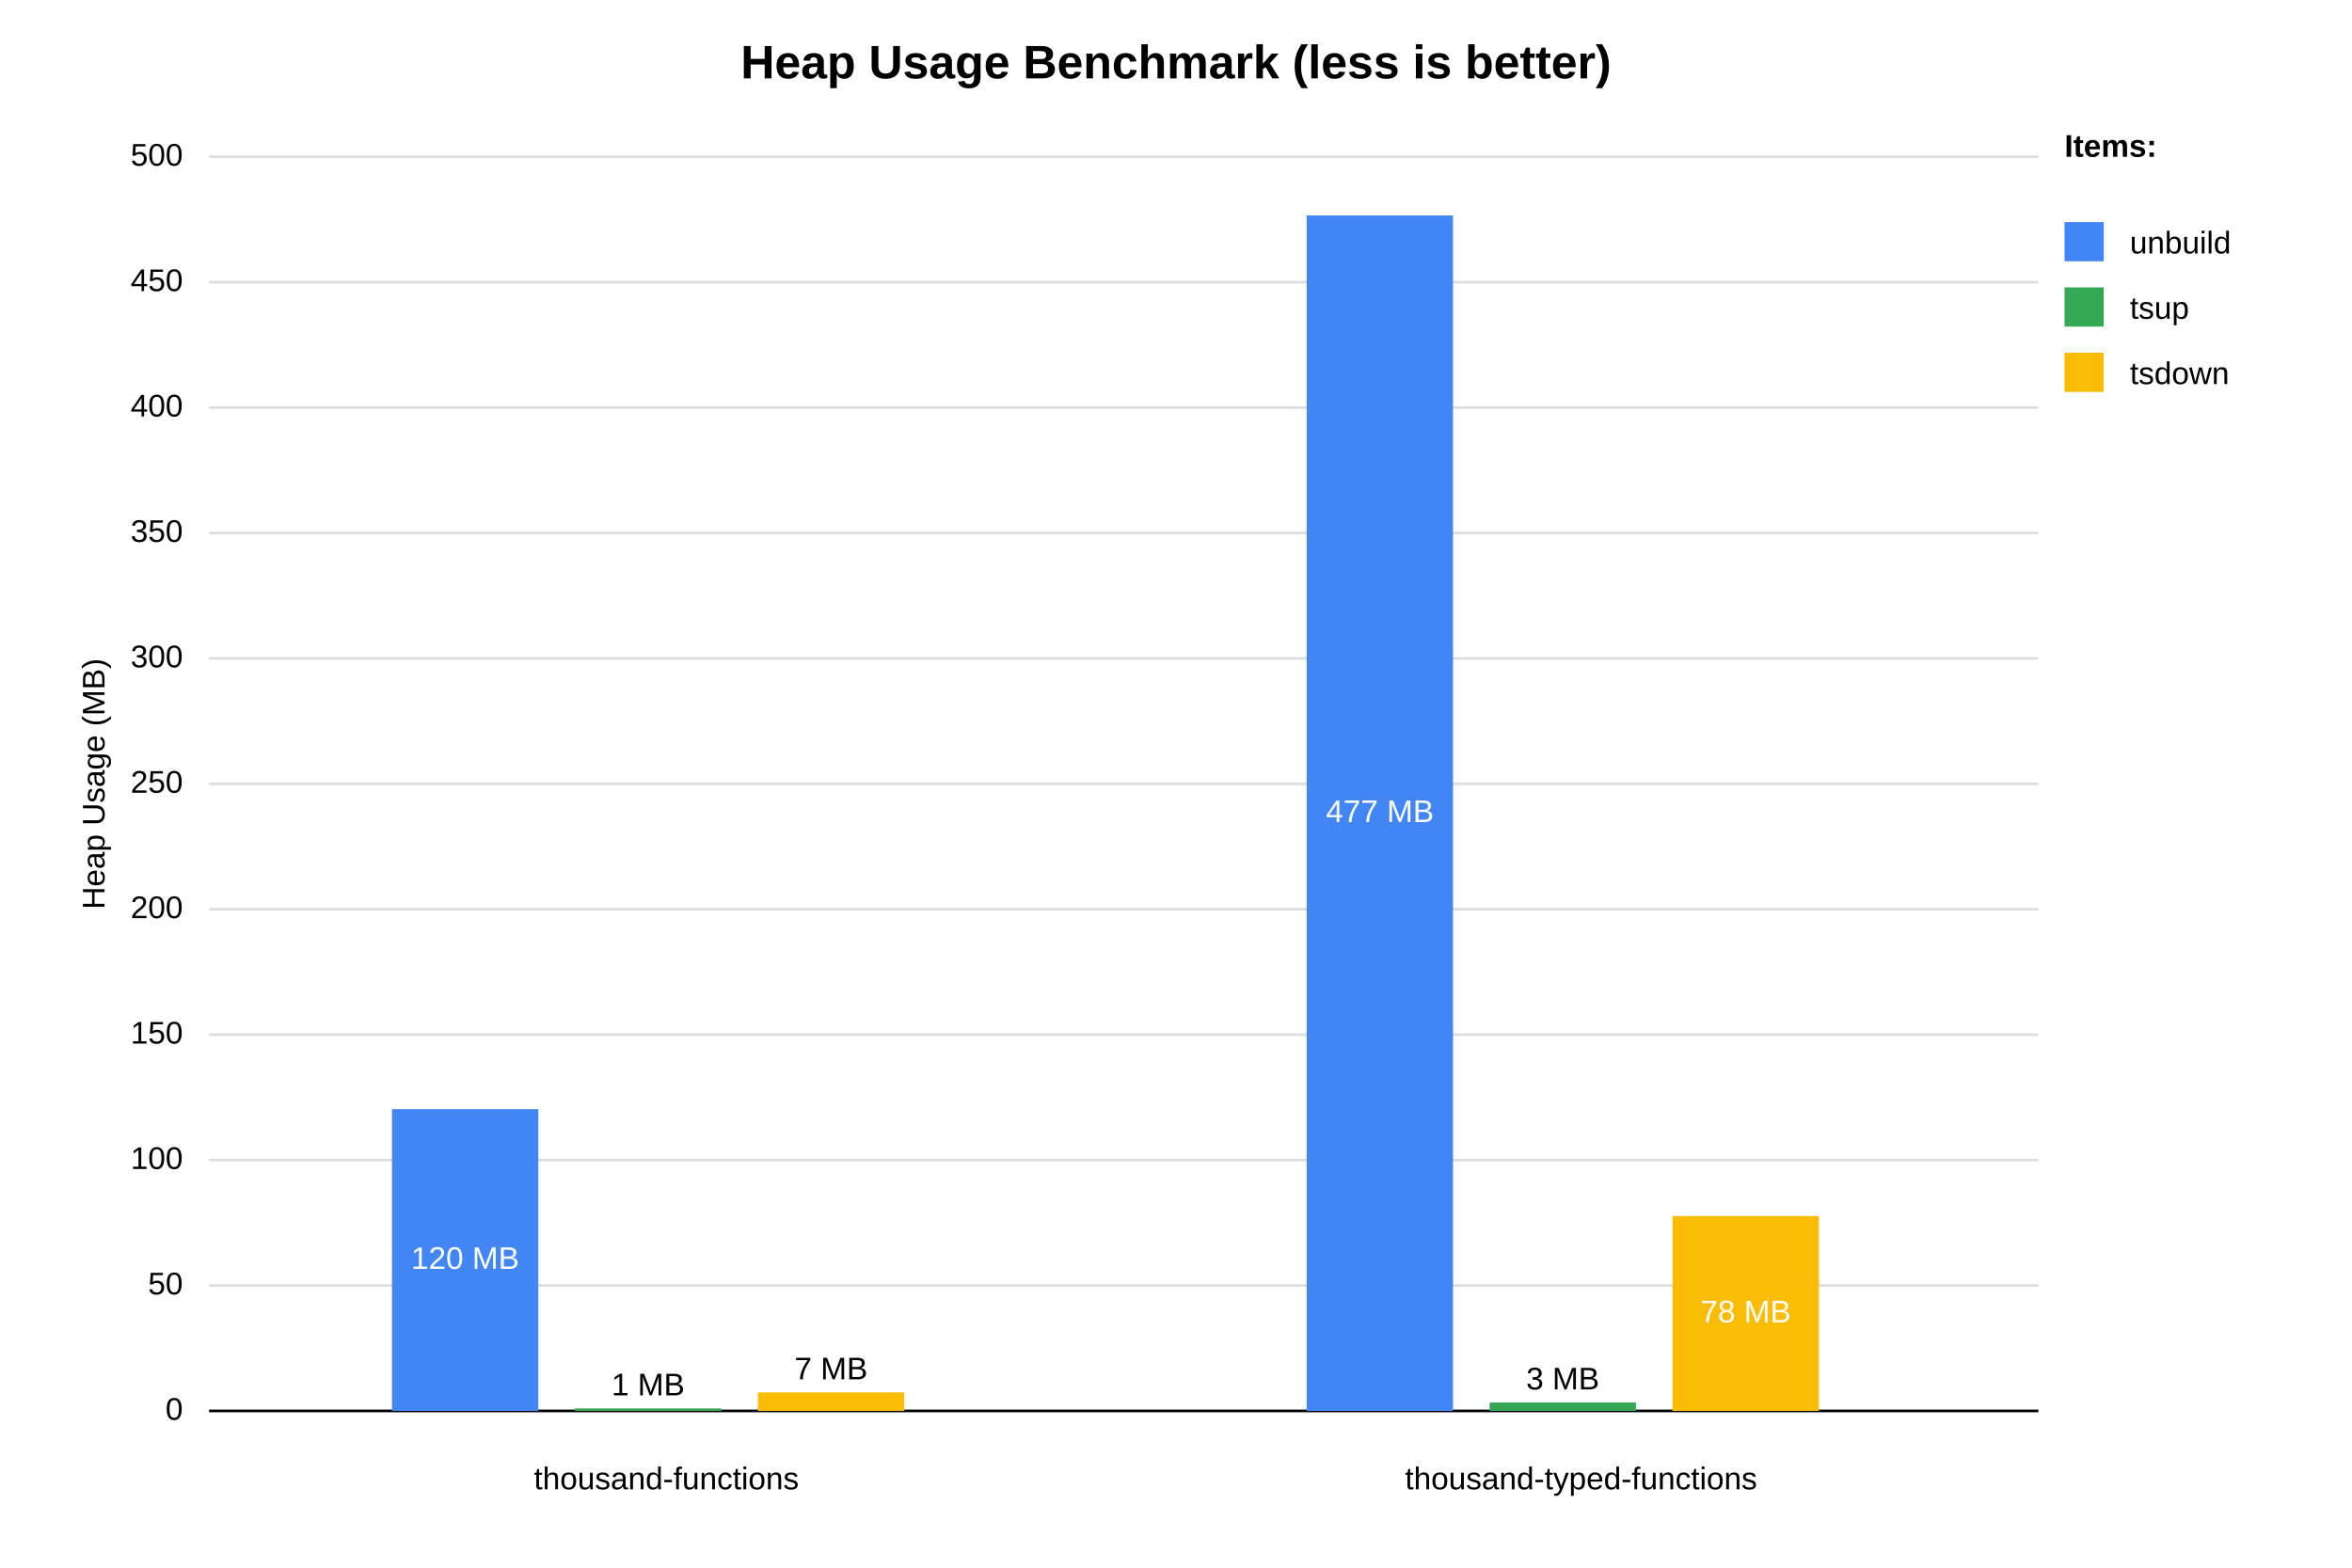
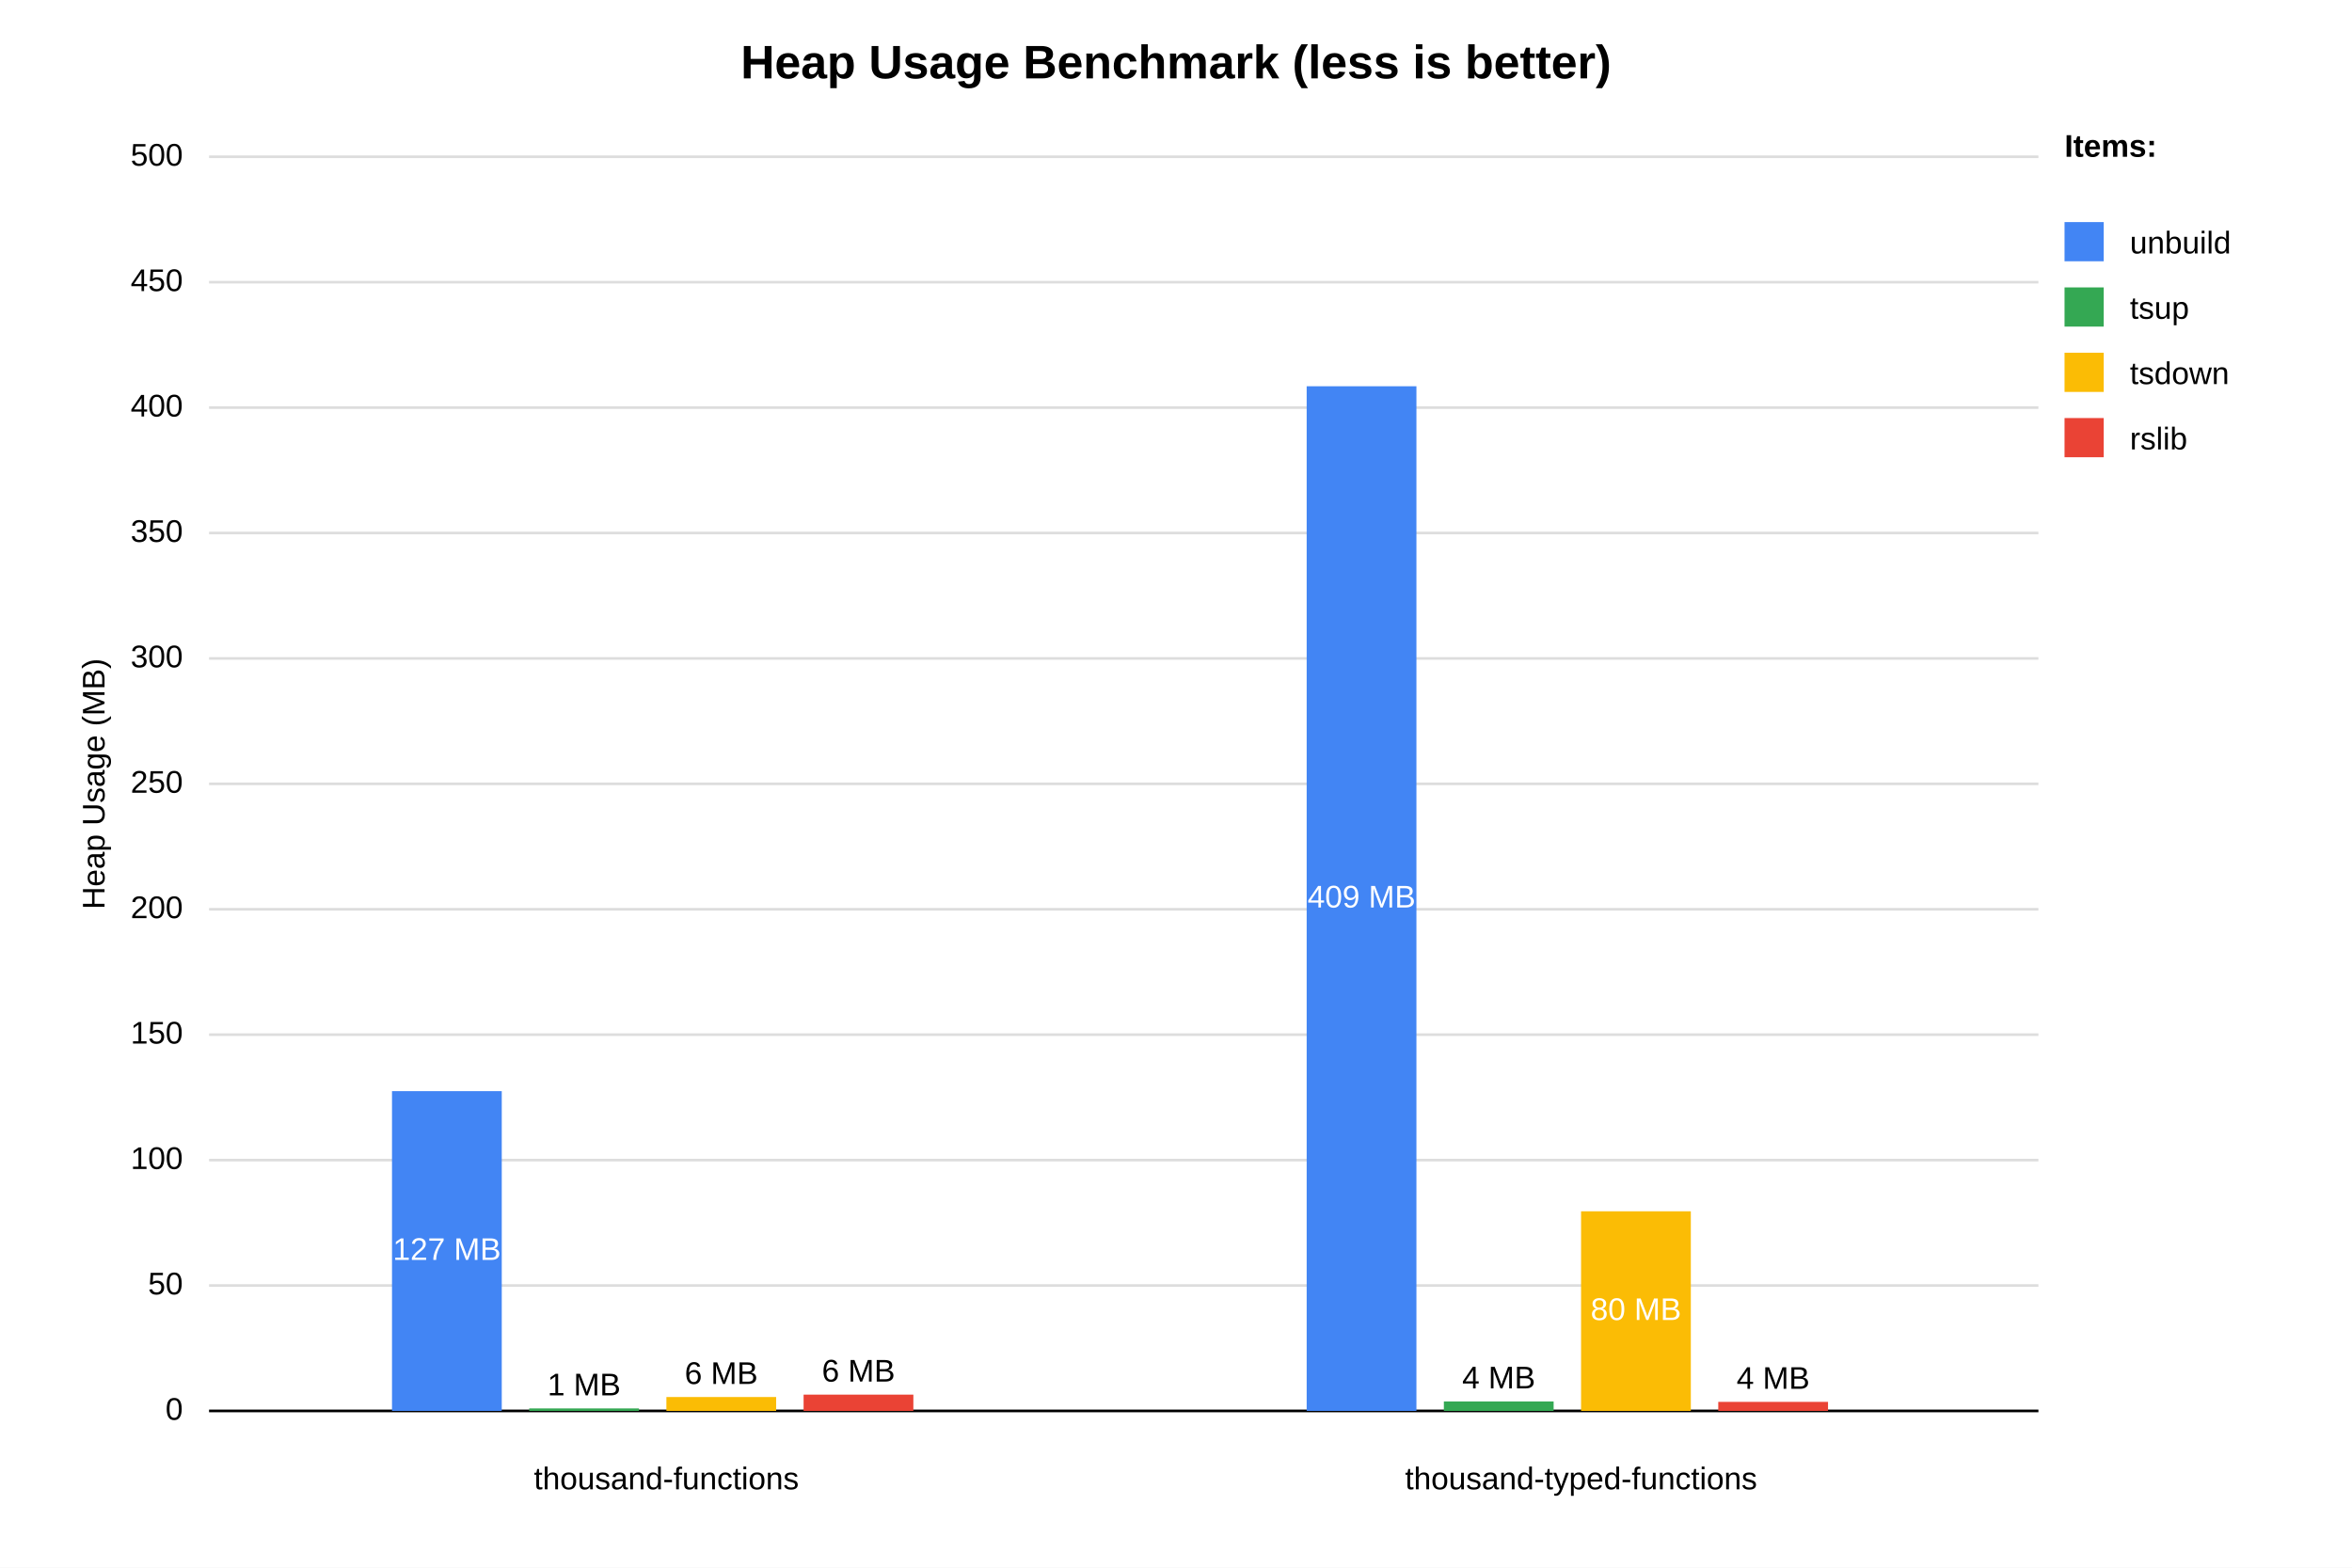
<svg xmlns="http://www.w3.org/2000/svg" width="900" height="600">
  <rect width="900" height="600" fill="white" />
  <text x="450" y="30" font-family="Arial, sans-serif" font-size="18" font-weight="bold" text-anchor="middle">Heap Usage Benchmark (less is better)</text>
  <g transform="translate(80, 60)">
    <line x1="0" y1="480" x2="700" y2="480" stroke="#ddd" stroke-width="1" />
    <text x="-10" y="480" font-family="Arial, sans-serif" font-size="12" text-anchor="end" dominant-baseline="middle">0</text>
    <line x1="0" y1="432" x2="700" y2="432" stroke="#ddd" stroke-width="1" />
    <text x="-10" y="432" font-family="Arial, sans-serif" font-size="12" text-anchor="end" dominant-baseline="middle">50</text>
    <line x1="0" y1="384" x2="700" y2="384" stroke="#ddd" stroke-width="1" />
    <text x="-10" y="384" font-family="Arial, sans-serif" font-size="12" text-anchor="end" dominant-baseline="middle">100</text>
    <line x1="0" y1="336" x2="700" y2="336" stroke="#ddd" stroke-width="1" />
    <text x="-10" y="336" font-family="Arial, sans-serif" font-size="12" text-anchor="end" dominant-baseline="middle">150</text>
    <line x1="0" y1="288" x2="700" y2="288" stroke="#ddd" stroke-width="1" />
    <text x="-10" y="288" font-family="Arial, sans-serif" font-size="12" text-anchor="end" dominant-baseline="middle">200</text>
    <line x1="0" y1="240" x2="700" y2="240" stroke="#ddd" stroke-width="1" />
    <text x="-10" y="240" font-family="Arial, sans-serif" font-size="12" text-anchor="end" dominant-baseline="middle">250</text>
    <line x1="0" y1="192" x2="700" y2="192" stroke="#ddd" stroke-width="1" />
    <text x="-10" y="192" font-family="Arial, sans-serif" font-size="12" text-anchor="end" dominant-baseline="middle">300</text>
    <line x1="0" y1="144" x2="700" y2="144" stroke="#ddd" stroke-width="1" />
    <text x="-10" y="144" font-family="Arial, sans-serif" font-size="12" text-anchor="end" dominant-baseline="middle">350</text>
    <line x1="0" y1="96" x2="700" y2="96" stroke="#ddd" stroke-width="1" />
    <text x="-10" y="96" font-family="Arial, sans-serif" font-size="12" text-anchor="end" dominant-baseline="middle">400</text>
    <line x1="0" y1="48" x2="700" y2="48" stroke="#ddd" stroke-width="1" />
    <text x="-10" y="48" font-family="Arial, sans-serif" font-size="12" text-anchor="end" dominant-baseline="middle">450</text>
    <line x1="0" y1="0" x2="700" y2="0" stroke="#ddd" stroke-width="1" />
    <text x="-10" y="0" font-family="Arial, sans-serif" font-size="12" text-anchor="end" dominant-baseline="middle">500</text>
    <text x="-40" y="240" font-family="Arial, sans-serif" font-size="12" text-anchor="middle" transform="rotate(-90, -40, 240)">Heap Usage (MB)</text>
    <line x1="0" y1="480" x2="700" y2="480" stroke="#000" stroke-width="1" />
    <text x="175" y="510" font-family="Arial, sans-serif" font-size="12" text-anchor="middle">thousand-functions</text>
-     <rect x="70" y="364.492" width="56" height="115.508" fill="#4285F4" />
-     <text x="98" y="422.246" font-family="Arial, sans-serif" font-size="12" text-anchor="middle" fill="#fff" dominant-baseline="middle">120 MB</text>
-     <rect x="140" y="479.051" width="56" height="0.949" fill="#34A853" />
-     <text x="168" y="474.051" font-family="Arial, sans-serif" font-size="12" text-anchor="middle">1 MB</text>
-     <rect x="210" y="472.916" width="56" height="7.084" fill="#FBBC05" />
-     <text x="238" y="467.916" font-family="Arial, sans-serif" font-size="12" text-anchor="middle">7 MB</text>
+     <rect x="70" y="357.62" width="42" height="122.38" fill="#4285F4" />
+     <text x="91" y="418.81" font-family="Arial, sans-serif" font-size="12" text-anchor="middle" fill="#fff" dominant-baseline="middle">127 MB</text>
+     <rect x="122.5" y="479.045" width="42" height="0.955" fill="#34A853" />
+     <text x="143.5" y="474.045" font-family="Arial, sans-serif" font-size="12" text-anchor="middle">1 MB</text>
+     <rect x="175" y="474.68" width="42" height="5.32" fill="#FBBC05" />
+     <text x="196" y="469.68" font-family="Arial, sans-serif" font-size="12" text-anchor="middle">6 MB</text>
+     <rect x="227.5" y="473.764" width="42" height="6.236" fill="#EA4335" />
+     <text x="248.5" y="468.764" font-family="Arial, sans-serif" font-size="12" text-anchor="middle">6 MB</text>
    <text x="525" y="510" font-family="Arial, sans-serif" font-size="12" text-anchor="middle">thousand-typed-functions</text>
-     <rect x="420" y="22.471" width="56" height="457.529" fill="#4285F4" />
-     <text x="448" y="251.235" font-family="Arial, sans-serif" font-size="12" text-anchor="middle" fill="#fff" dominant-baseline="middle">477 MB</text>
-     <rect x="490" y="476.779" width="56" height="3.221" fill="#34A853" />
-     <text x="518" y="471.779" font-family="Arial, sans-serif" font-size="12" text-anchor="middle">3 MB</text>
-     <rect x="560" y="405.408" width="56" height="74.592" fill="#FBBC05" />
-     <text x="588" y="442.704" font-family="Arial, sans-serif" font-size="12" text-anchor="middle" fill="#fff" dominant-baseline="middle">78 MB</text>
+     <rect x="420" y="87.83" width="42" height="392.17" fill="#4285F4" />
+     <text x="441" y="283.915" font-family="Arial, sans-serif" font-size="12" text-anchor="middle" fill="#fff" dominant-baseline="middle">409 MB</text>
+     <rect x="472.5" y="476.38" width="42" height="3.62" fill="#34A853" />
+     <text x="493.5" y="471.38" font-family="Arial, sans-serif" font-size="12" text-anchor="middle">4 MB</text>
+     <rect x="525" y="403.603" width="42" height="76.397" fill="#FBBC05" />
+     <text x="546" y="441.802" font-family="Arial, sans-serif" font-size="12" text-anchor="middle" fill="#fff" dominant-baseline="middle">80 MB</text>
+     <rect x="577.5" y="476.539" width="42" height="3.461" fill="#EA4335" />
+     <text x="598.5" y="471.539" font-family="Arial, sans-serif" font-size="12" text-anchor="middle">4 MB</text>
    <text x="710" y="0" font-family="Arial, sans-serif" font-size="12" font-weight="bold" text-anchor="start">Items:</text>
    <rect x="710" y="25" width="15" height="15" fill="#4285F4" />
    <text x="735" y="37" font-family="Arial, sans-serif" font-size="12" text-anchor="start">unbuild</text>
    <rect x="710" y="50" width="15" height="15" fill="#34A853" />
    <text x="735" y="62" font-family="Arial, sans-serif" font-size="12" text-anchor="start">tsup</text>
    <rect x="710" y="75" width="15" height="15" fill="#FBBC05" />
    <text x="735" y="87" font-family="Arial, sans-serif" font-size="12" text-anchor="start">tsdown</text>
+     <rect x="710" y="100" width="15" height="15" fill="#EA4335" />
+     <text x="735" y="112" font-family="Arial, sans-serif" font-size="12" text-anchor="start">rslib</text>
  </g>
</svg>
